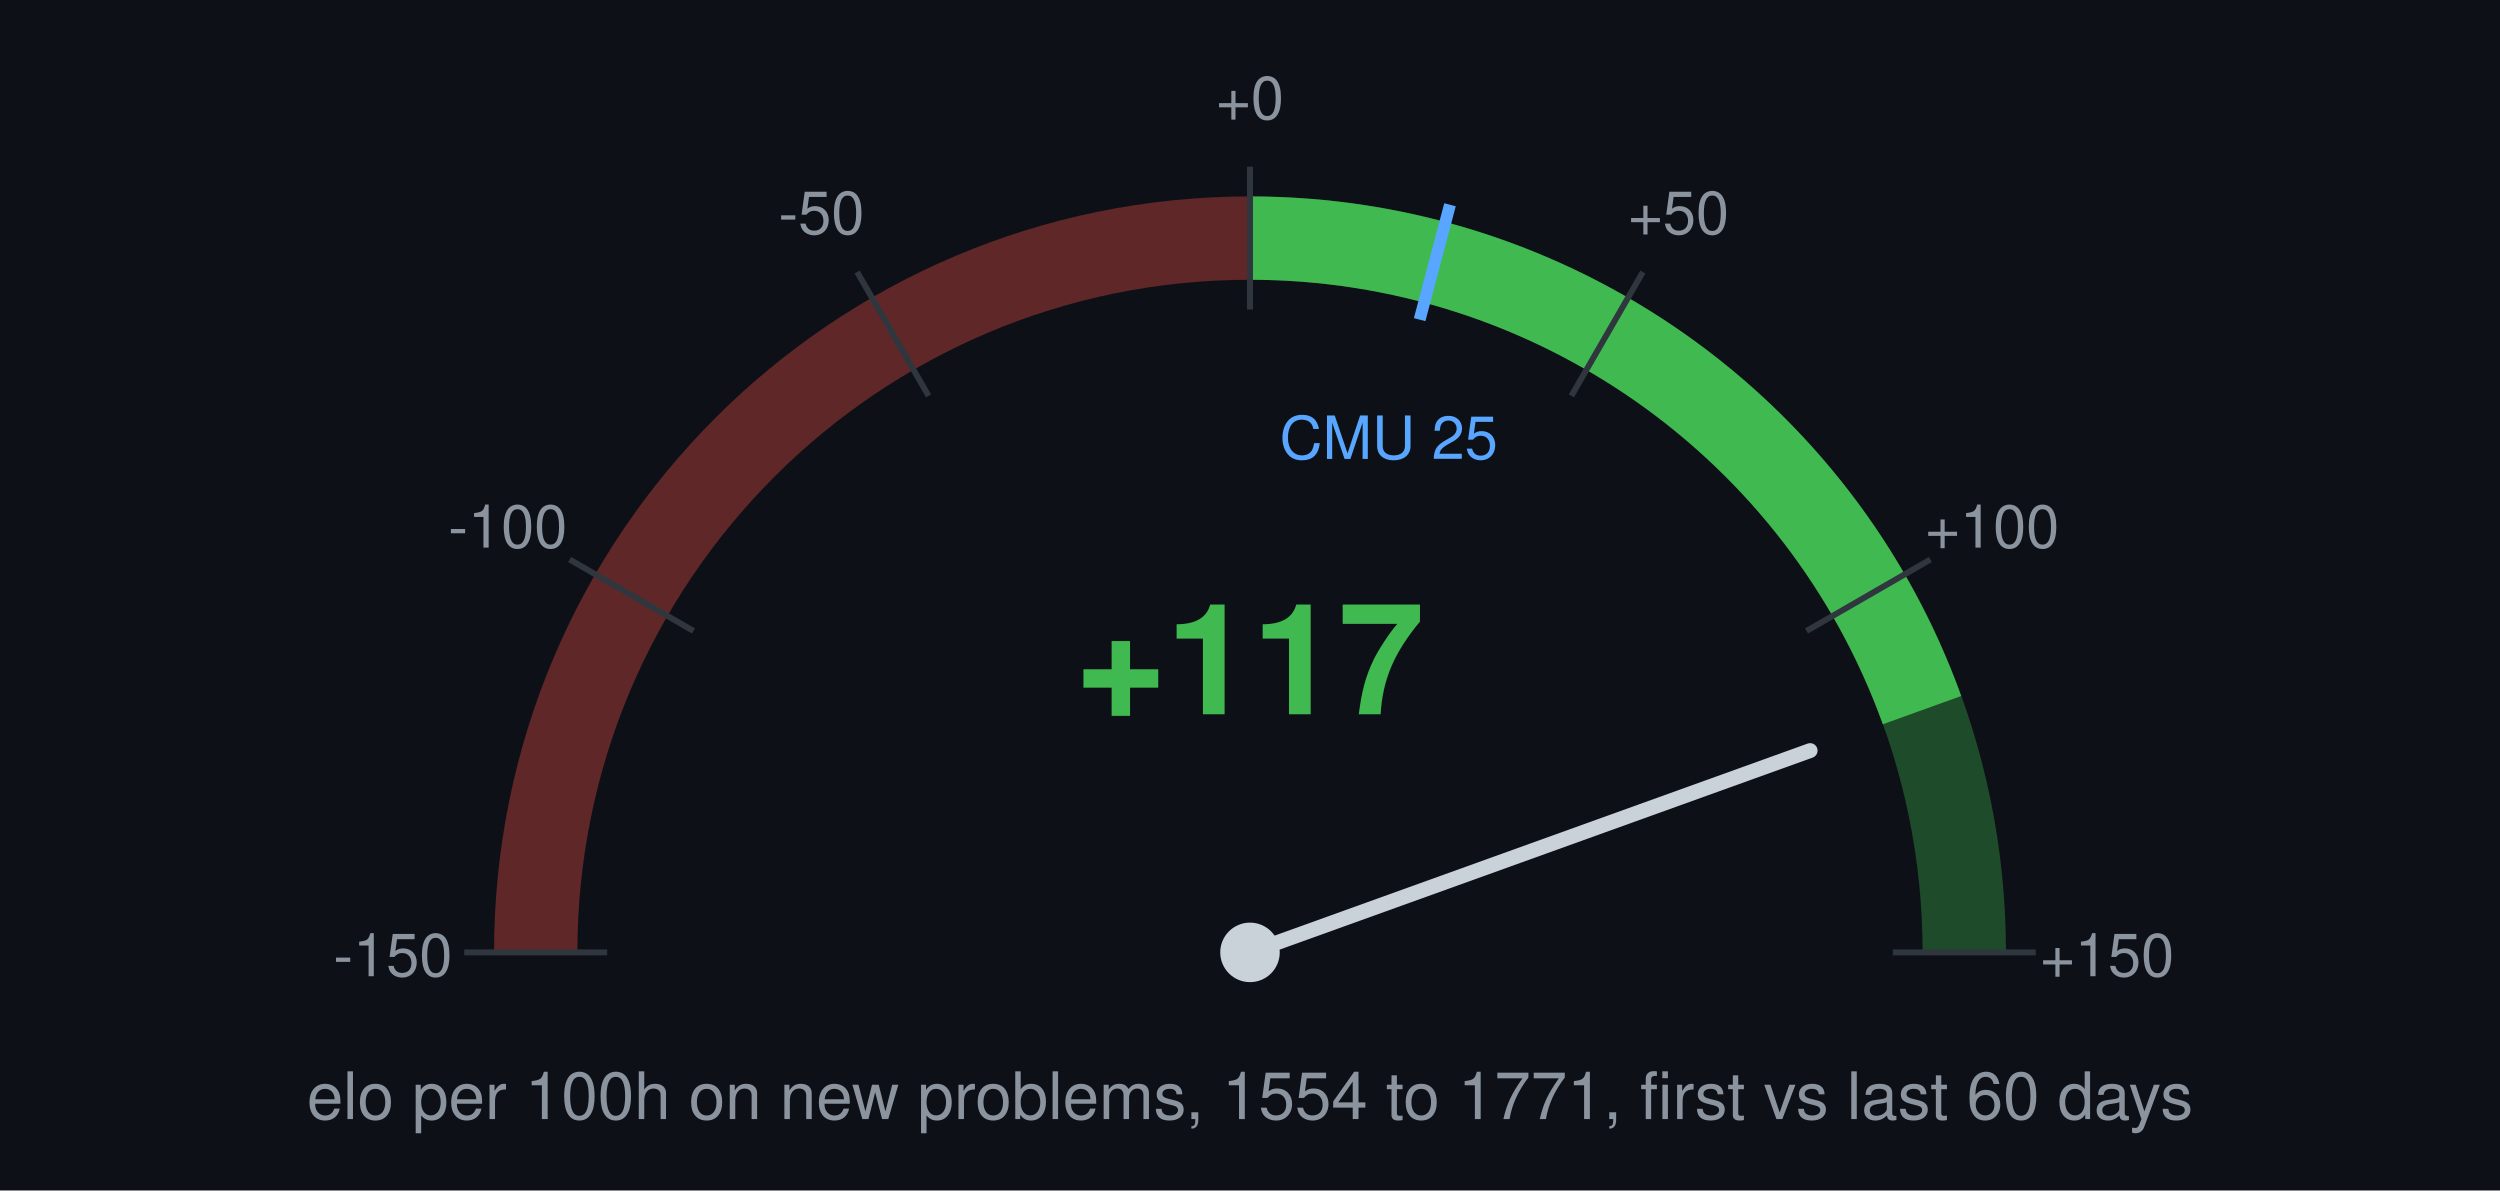
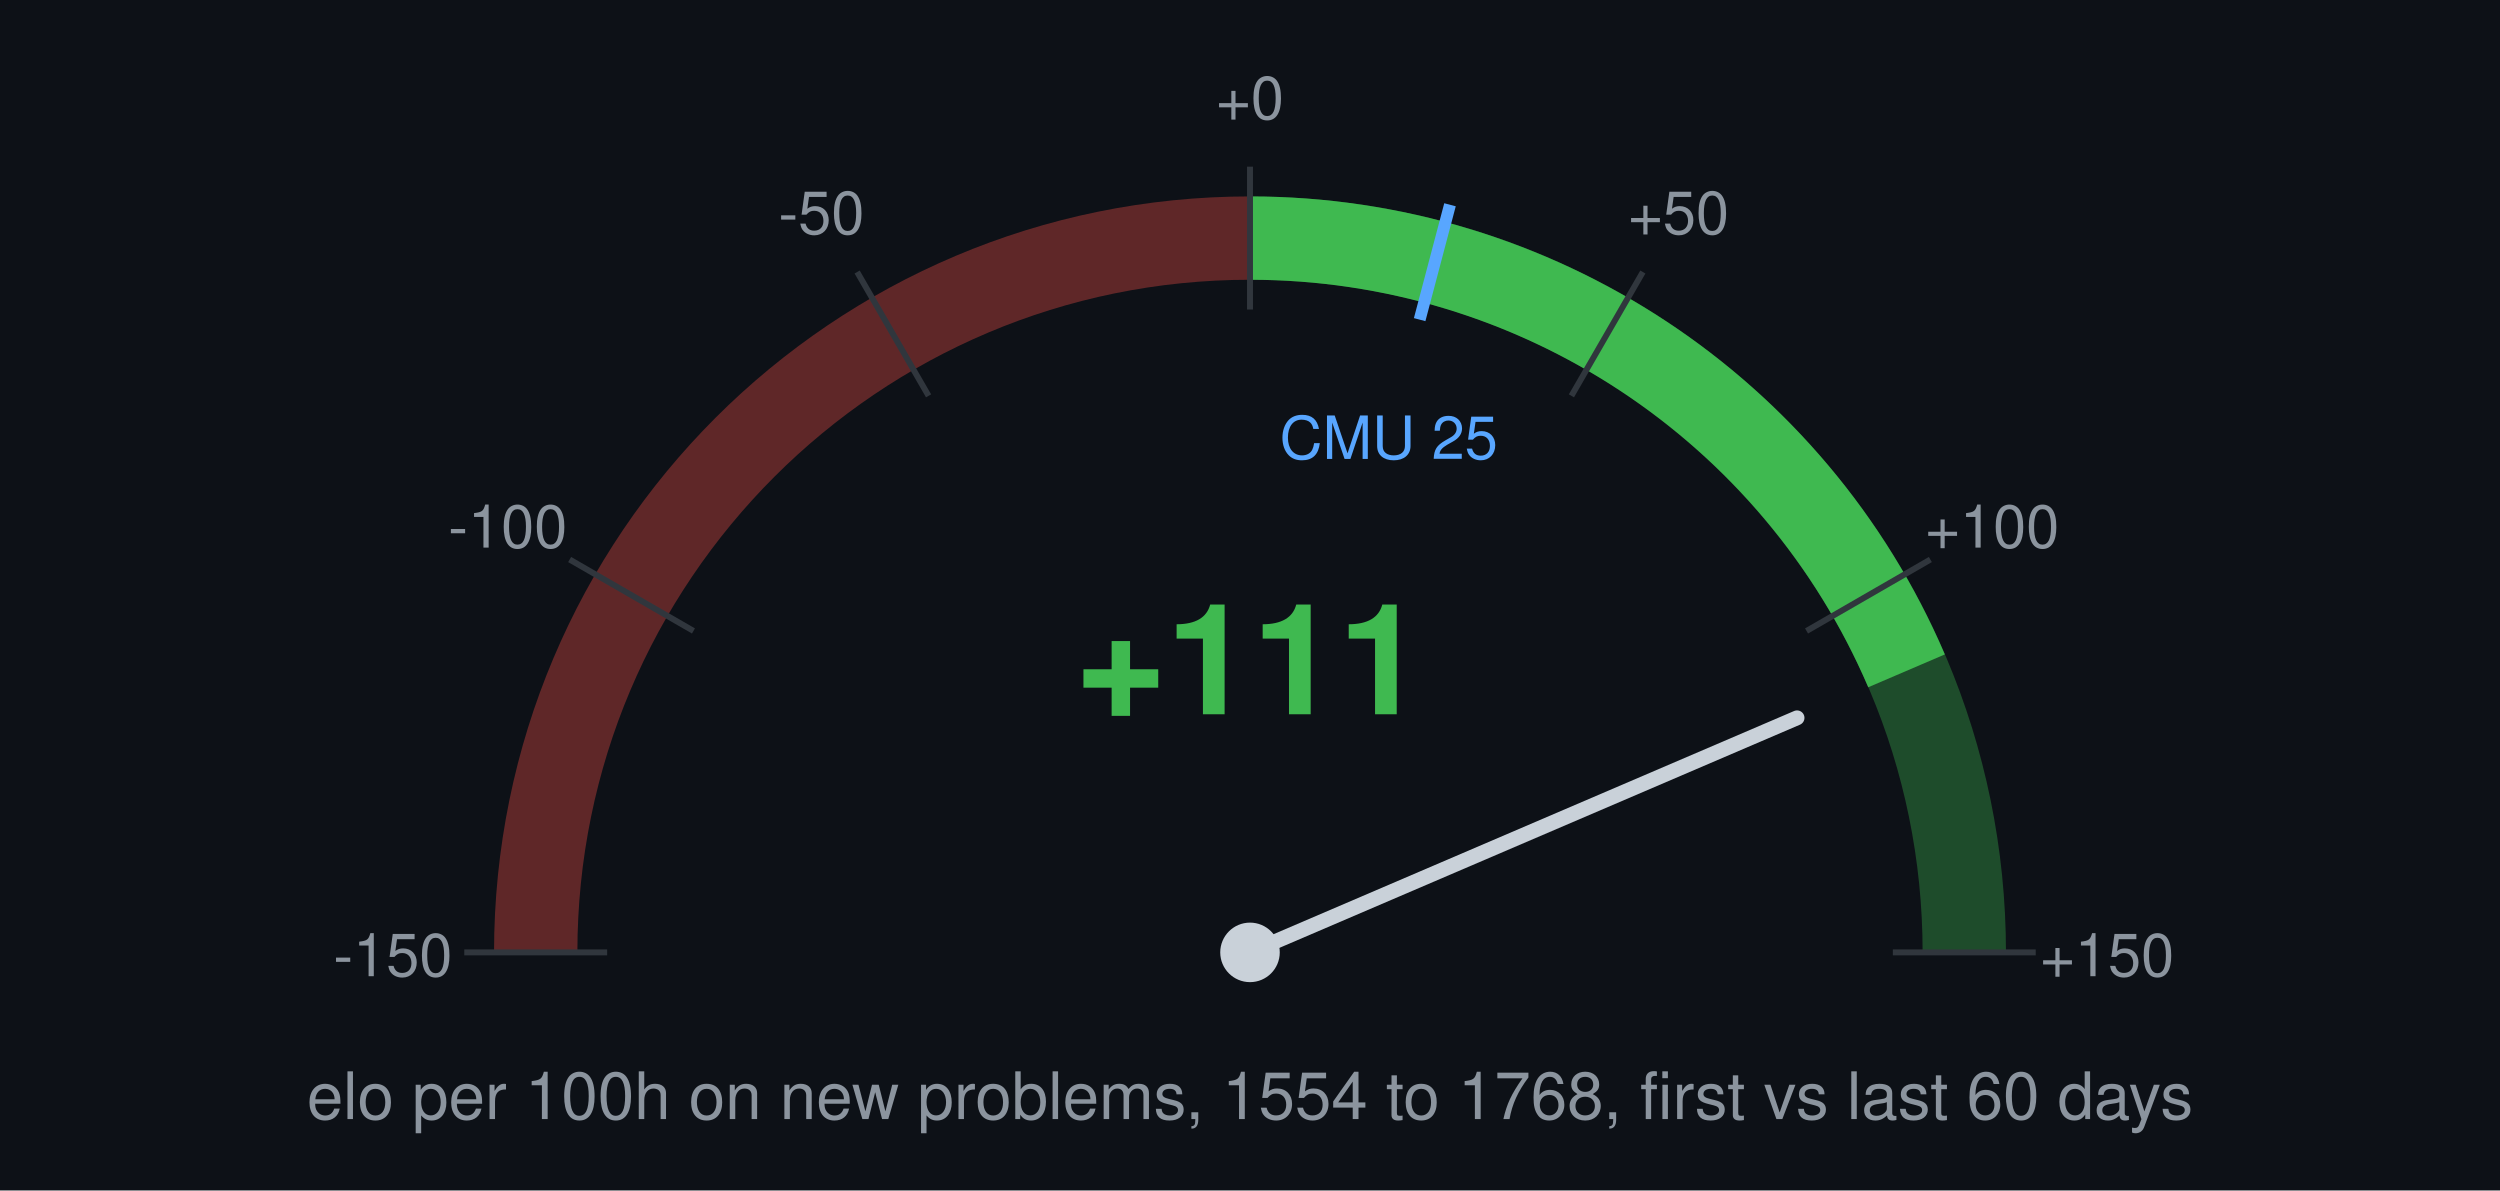
<svg xmlns="http://www.w3.org/2000/svg" viewBox="0 0 420 200" width="420" height="200" font-family="Helvetica,sans-serif">
  <rect width="420" height="200" fill="#0d1117" />
  <path d="M90.0,160.0 A120,120 0 0 1 210.0,40.0" fill="none" stroke="#f85149" stroke-width="14" stroke-opacity="0.35" />
  <path d="M210.0,40.0 A120,120 0 0 1 330.0,160.0" fill="none" stroke="#3fb950" stroke-width="14" stroke-opacity="0.35" />
-   <path d="M210.0,40.0 A120,120 0 0 1 322.9,119.3" fill="none" stroke="#3fb950" stroke-width="14" stroke-opacity="1.0" />
+   <path d="M210.0,40.0 A120,120 0 0 1 320.3,112.7" fill="none" stroke="#3fb950" stroke-width="14" stroke-opacity="1.0" />
  <line x1="102.0" y1="160.0" x2="78.0" y2="160.0" stroke="#30363d" stroke-width="1" />
  <text x="66.0" y="164.0" text-anchor="middle" font-size="10" fill="#8b949e">-150</text>
  <line x1="116.5" y1="106.0" x2="95.7" y2="94.0" stroke="#30363d" stroke-width="1" />
  <text x="85.3" y="92.0" text-anchor="middle" font-size="10" fill="#8b949e">-100</text>
  <line x1="156.0" y1="66.5" x2="144.0" y2="45.7" stroke="#30363d" stroke-width="1" />
  <text x="138.0" y="39.3" text-anchor="middle" font-size="10" fill="#8b949e">-50</text>
  <line x1="210.0" y1="52.0" x2="210.0" y2="28.0" stroke="#30363d" stroke-width="1" />
  <text x="210.0" y="20.0" text-anchor="middle" font-size="10" fill="#8b949e">+0</text>
  <line x1="264.0" y1="66.5" x2="276.0" y2="45.7" stroke="#30363d" stroke-width="1" />
  <text x="282.0" y="39.3" text-anchor="middle" font-size="10" fill="#8b949e">+50</text>
  <line x1="303.5" y1="106.0" x2="324.3" y2="94.0" stroke="#30363d" stroke-width="1" />
  <text x="334.7" y="92.0" text-anchor="middle" font-size="10" fill="#8b949e">+100</text>
  <line x1="318.0" y1="160.0" x2="342.0" y2="160.0" stroke="#30363d" stroke-width="1" />
  <text x="354.0" y="164.0" text-anchor="middle" font-size="10" fill="#8b949e">+150</text>
  <line x1="238.5" y1="53.7" x2="243.6" y2="34.4" stroke="#58a6ff" stroke-width="2" />
  <text x="233.3" y="77.1" text-anchor="middle" font-size="10" fill="#58a6ff">CMU 25</text>
-   <line x1="210.0" y1="160" x2="304.1" y2="126.1" stroke="#c9d1d9" stroke-width="2.5" stroke-linecap="round" />
+   <line x1="210.0" y1="160" x2="301.9" y2="120.6" stroke="#c9d1d9" stroke-width="2.5" stroke-linecap="round" />
  <circle cx="210.0" cy="160" r="5" fill="#c9d1d9" />
-   <text x="210.0" y="120" text-anchor="middle" font-size="26" font-weight="bold" fill="#3fb950">+117</text>
-   <text x="210.0" y="188" text-anchor="middle" font-size="11" fill="#8b949e">elo per 100h on new problems, 1554 to 1771, first vs last 60 days</text>
+   <text x="210.0" y="120" text-anchor="middle" font-size="26" font-weight="bold" fill="#3fb950">+111</text>
+   <text x="210.0" y="188" text-anchor="middle" font-size="11" fill="#8b949e">elo per 100h on new problems, 1554 to 1768, first vs last 60 days</text>
</svg>
